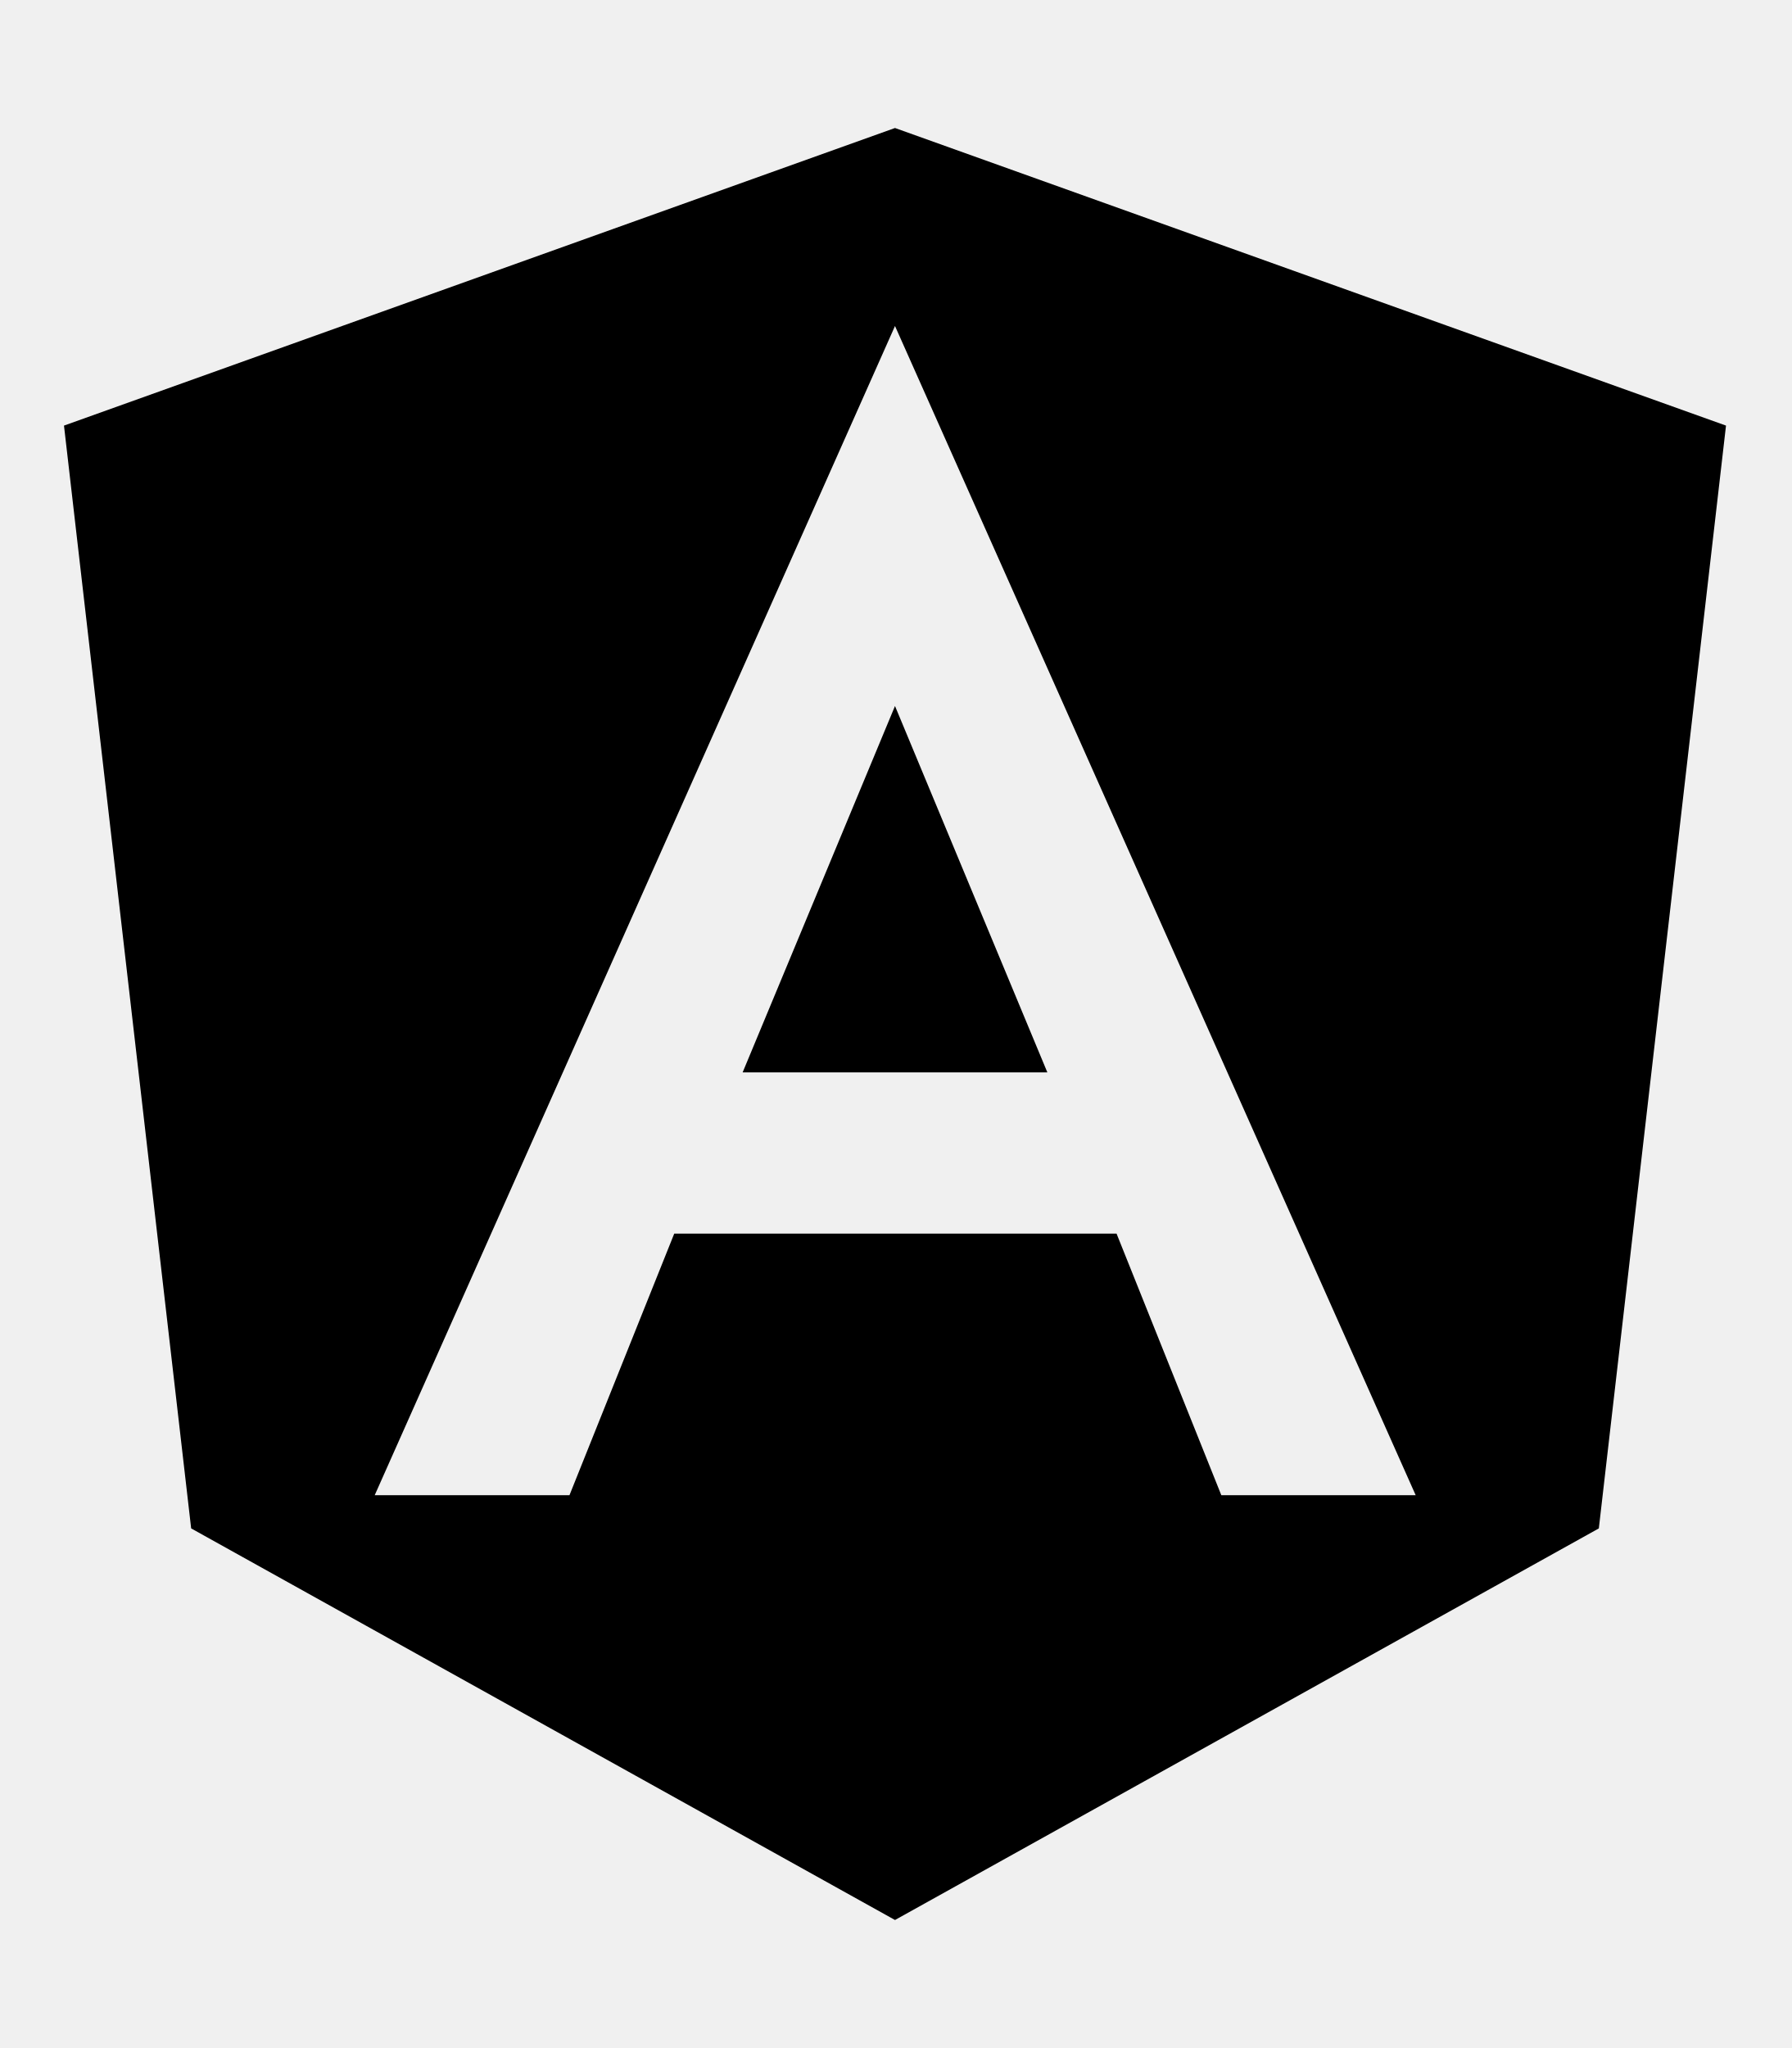
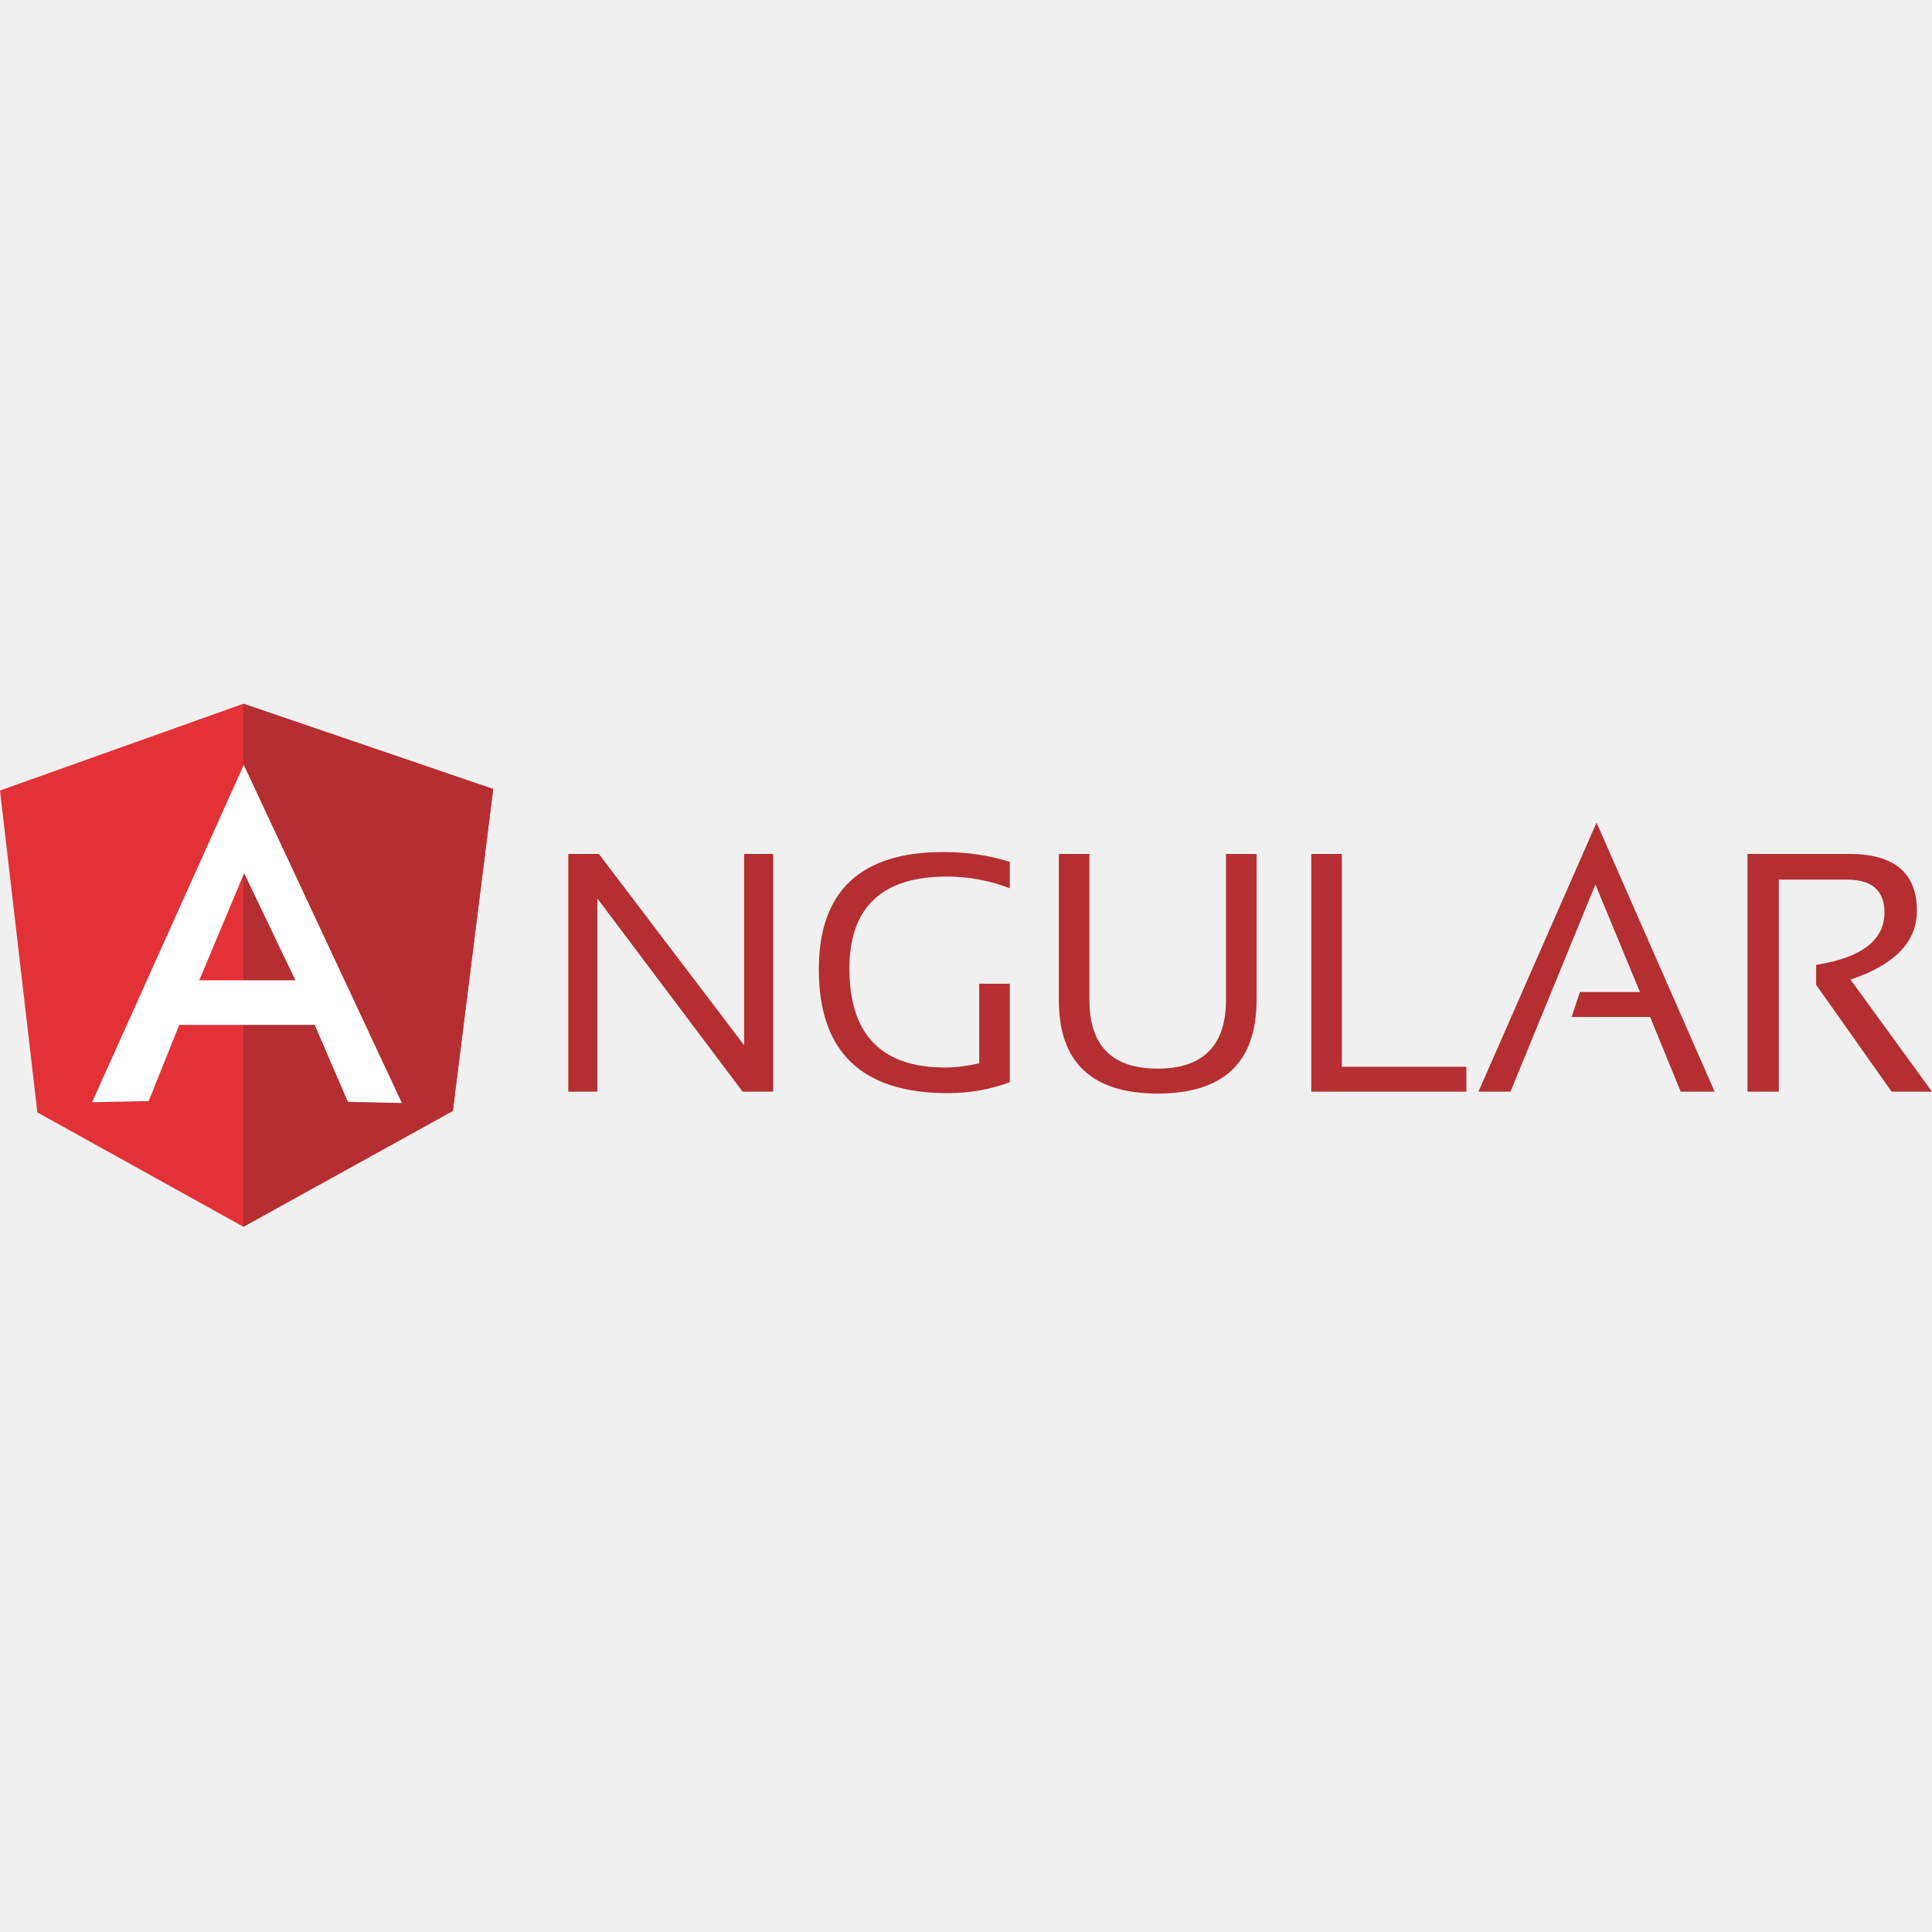
- <svg xmlns="http://www.w3.org/2000/svg" viewBox="0 0 448 512">
-   <path d="M185.7 268.1h76.2l-38.1-91.6-38.1 91.6zM223.8 32L16 106.4l31.8 275.7 176 97.9 176-97.9 31.8-275.7zM354 373.8h-48.6l-26.2-65.4H168.6l-26.2 65.4H93.7L223.8 81.5z" />
+ <svg xmlns="http://www.w3.org/2000/svg" width="800px" height="800px" viewBox="0 -186.5 512 512">
+   <g fill="none" fill-rule="evenodd">
+     <g fill="#B52E31">
+       <path d="M150.6 102.8v-63h8.1l38.5 50.7V39.8h7.7v63h-8.1l-38.5-51.2v51.2h-7.7zM267.6 100.3c-5.1 1.9-10.6 2.9-16.4 2.9-22.8 0-34.2-10.9-34.2-32.8 0-20.7 11-31.1 33-31.1 6.3 0 12.2.9 17.6 2.6v7c-5.4-2.1-11-3.1-16.7-3.1-17.2 0-25.8 8.2-25.8 24.4 0 17.5 8.5 26.2 25.4 26.2 2.7 0 5.7-.4 9-1.1V74.2h8.1v26.1zM280.6 78.5V39.8h8.1v38.7c0 12.1 6 18.2 18.1 18.2 12 0 18.1-6.1 18.1-18.2V39.8h8.1v38.7c0 16.5-8.7 24.8-26.2 24.8s-26.2-8.3-26.2-24.8zM355.6 39.8v56.4h33v6.6h-41.1v-63h8.1zM400.3 102.8h-8.5l31.3-71.3 31.3 71.3h-9L437.3 83h-20.8l2.2-6.6h15.9l-11.8-28.5-22.5 54.9zM463.1 102.8v-63H490c12 0 18 5 18 15.1 0 8.2-5.9 14.3-17.6 18.2l21.6 29.7h-10.7l-20-28.3v-5.3c12-1.9 18.1-6.5 18.1-13.9 0-5.8-3.3-8.7-10-8.7h-18v56.2h-8.3z" />
+     </g>
+     <path d="M0 23L64.5 0l66.2 22.6-10.7 85.3-55.5 30.7-54.6-30.3L0 23z" fill="#E23237" />
+     <path d="M130.7 22.6L64.5 0v138.6l55.5-30.7 10.7-85.3z" fill="#B52E31" />
+     <path d="M64.6 16.2l-40.2 89.4 15-.3 8.1-20.2H83.4l8.8 20.4 14.3.3-41.9-89.6zm.1 28.7l13.6 28.4H52.8l11.9-28.4z" fill="#FFF" />
+   </g>
</svg>
